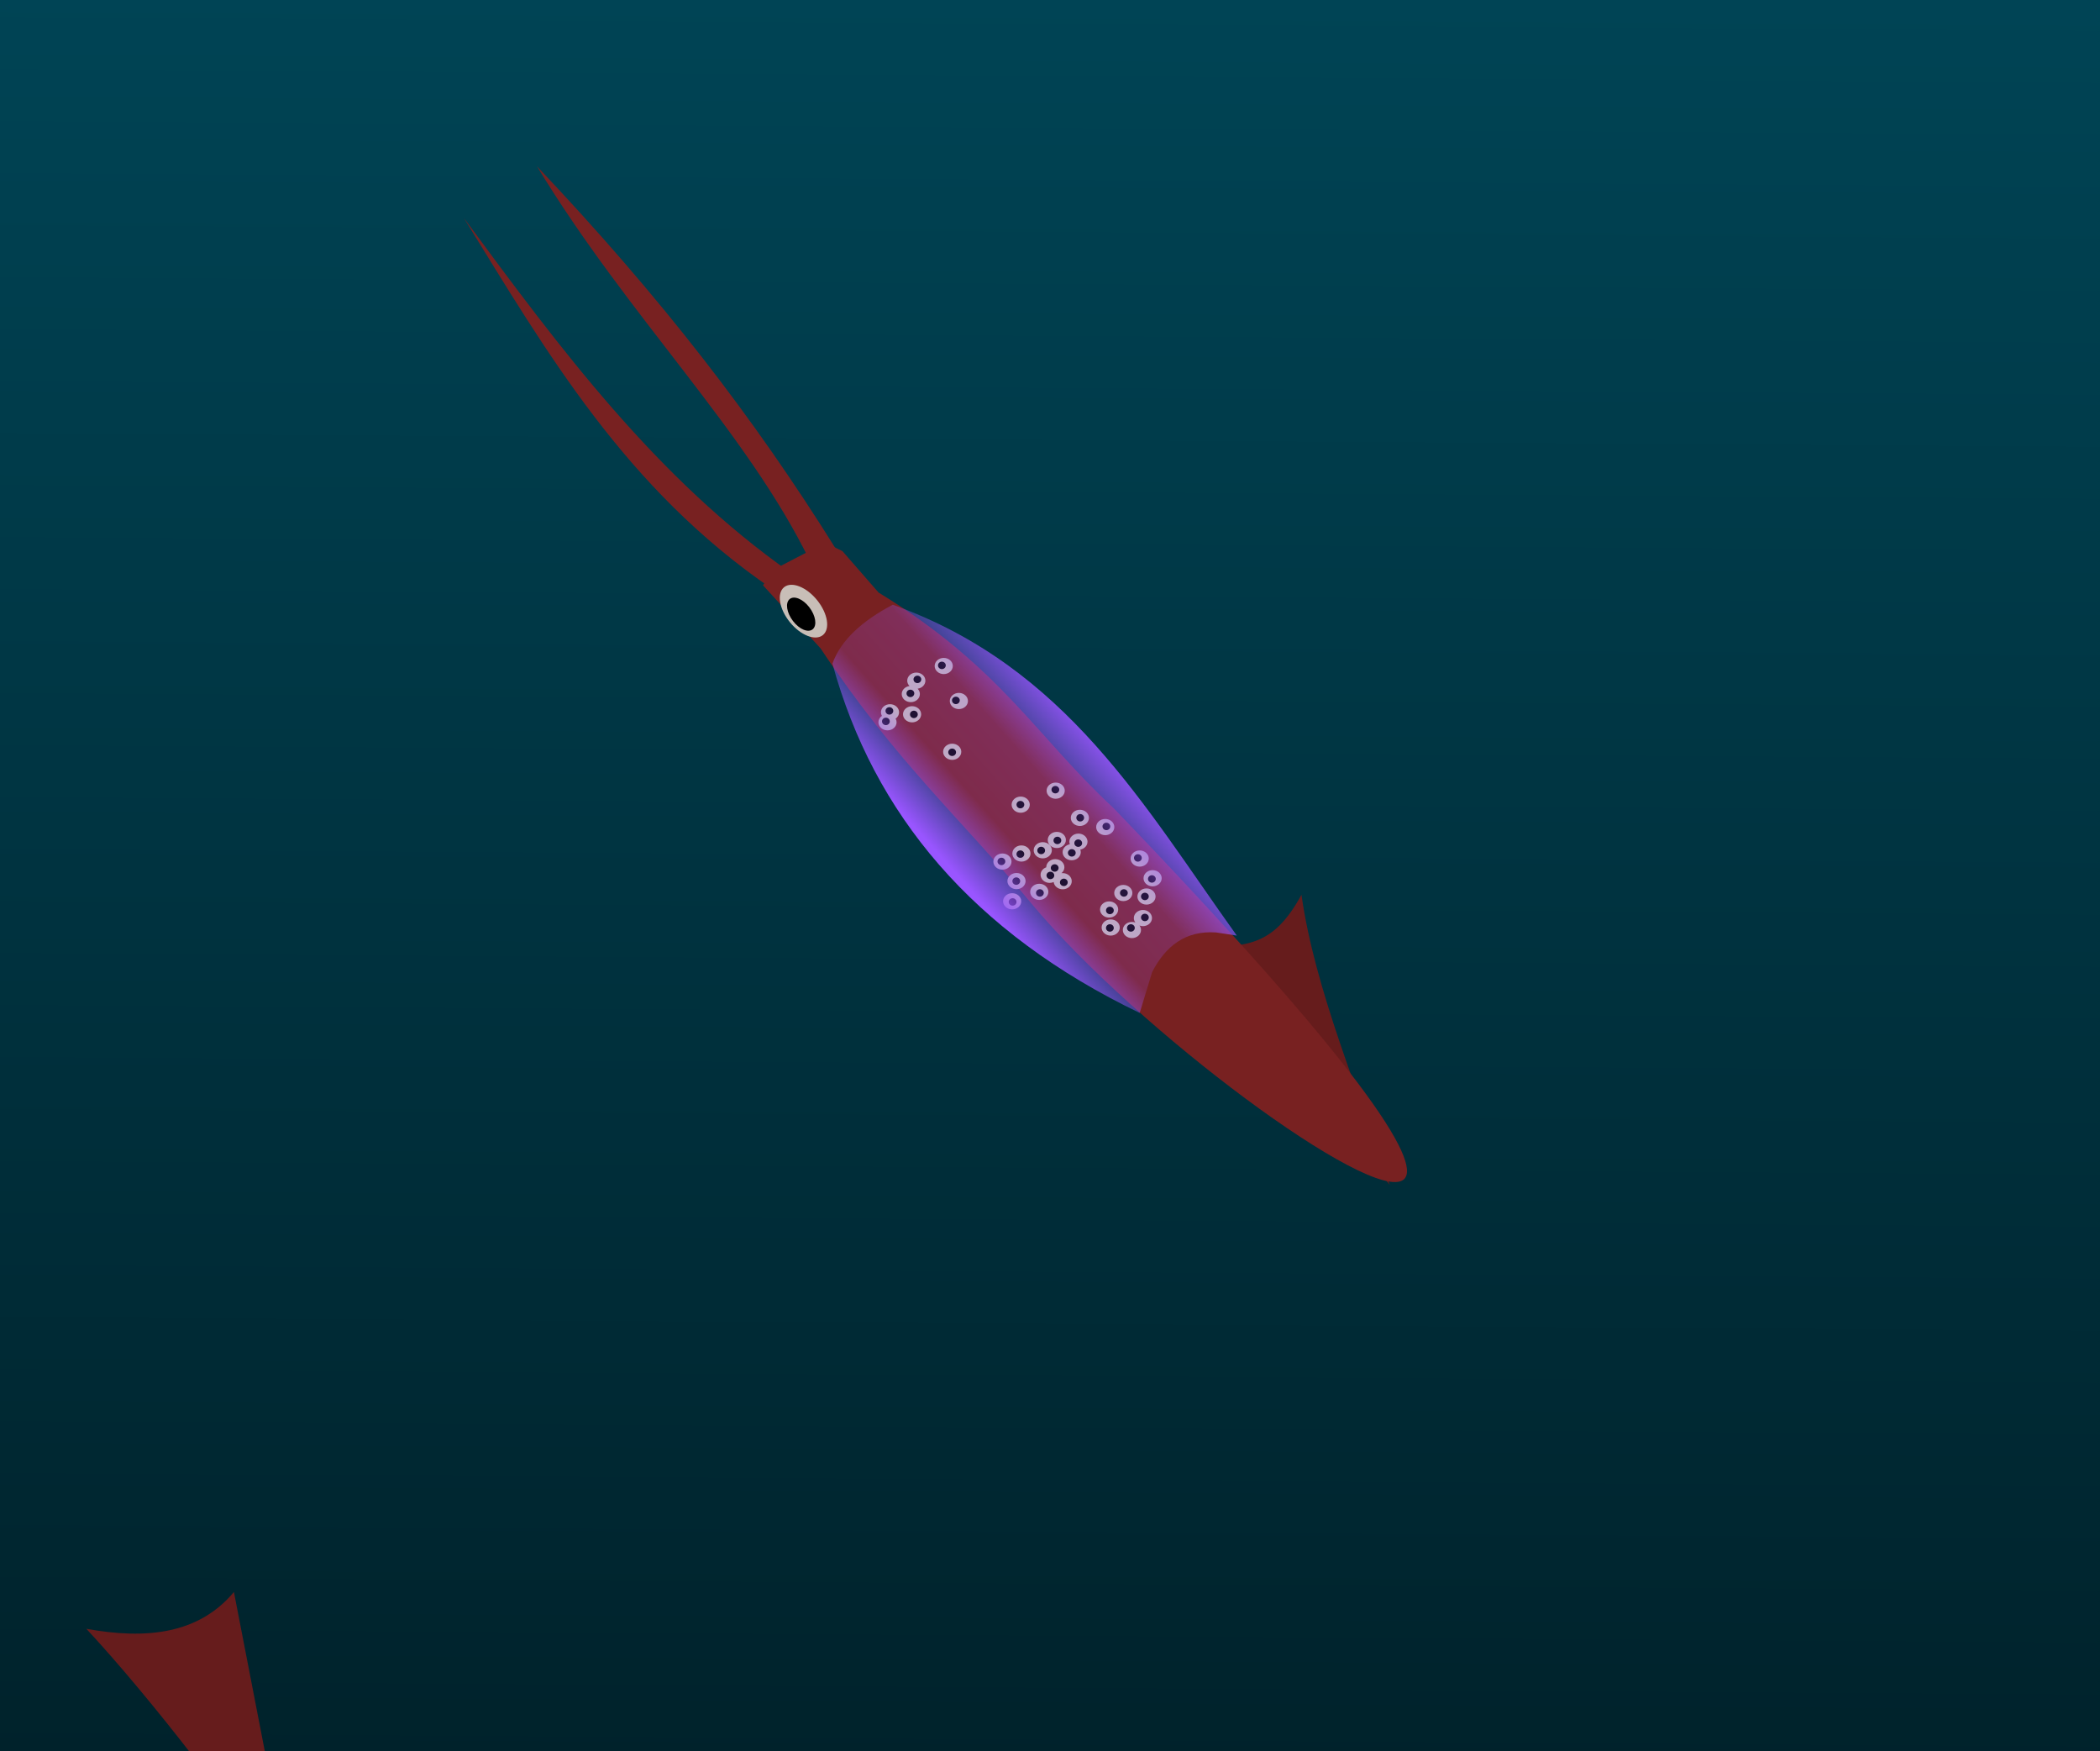
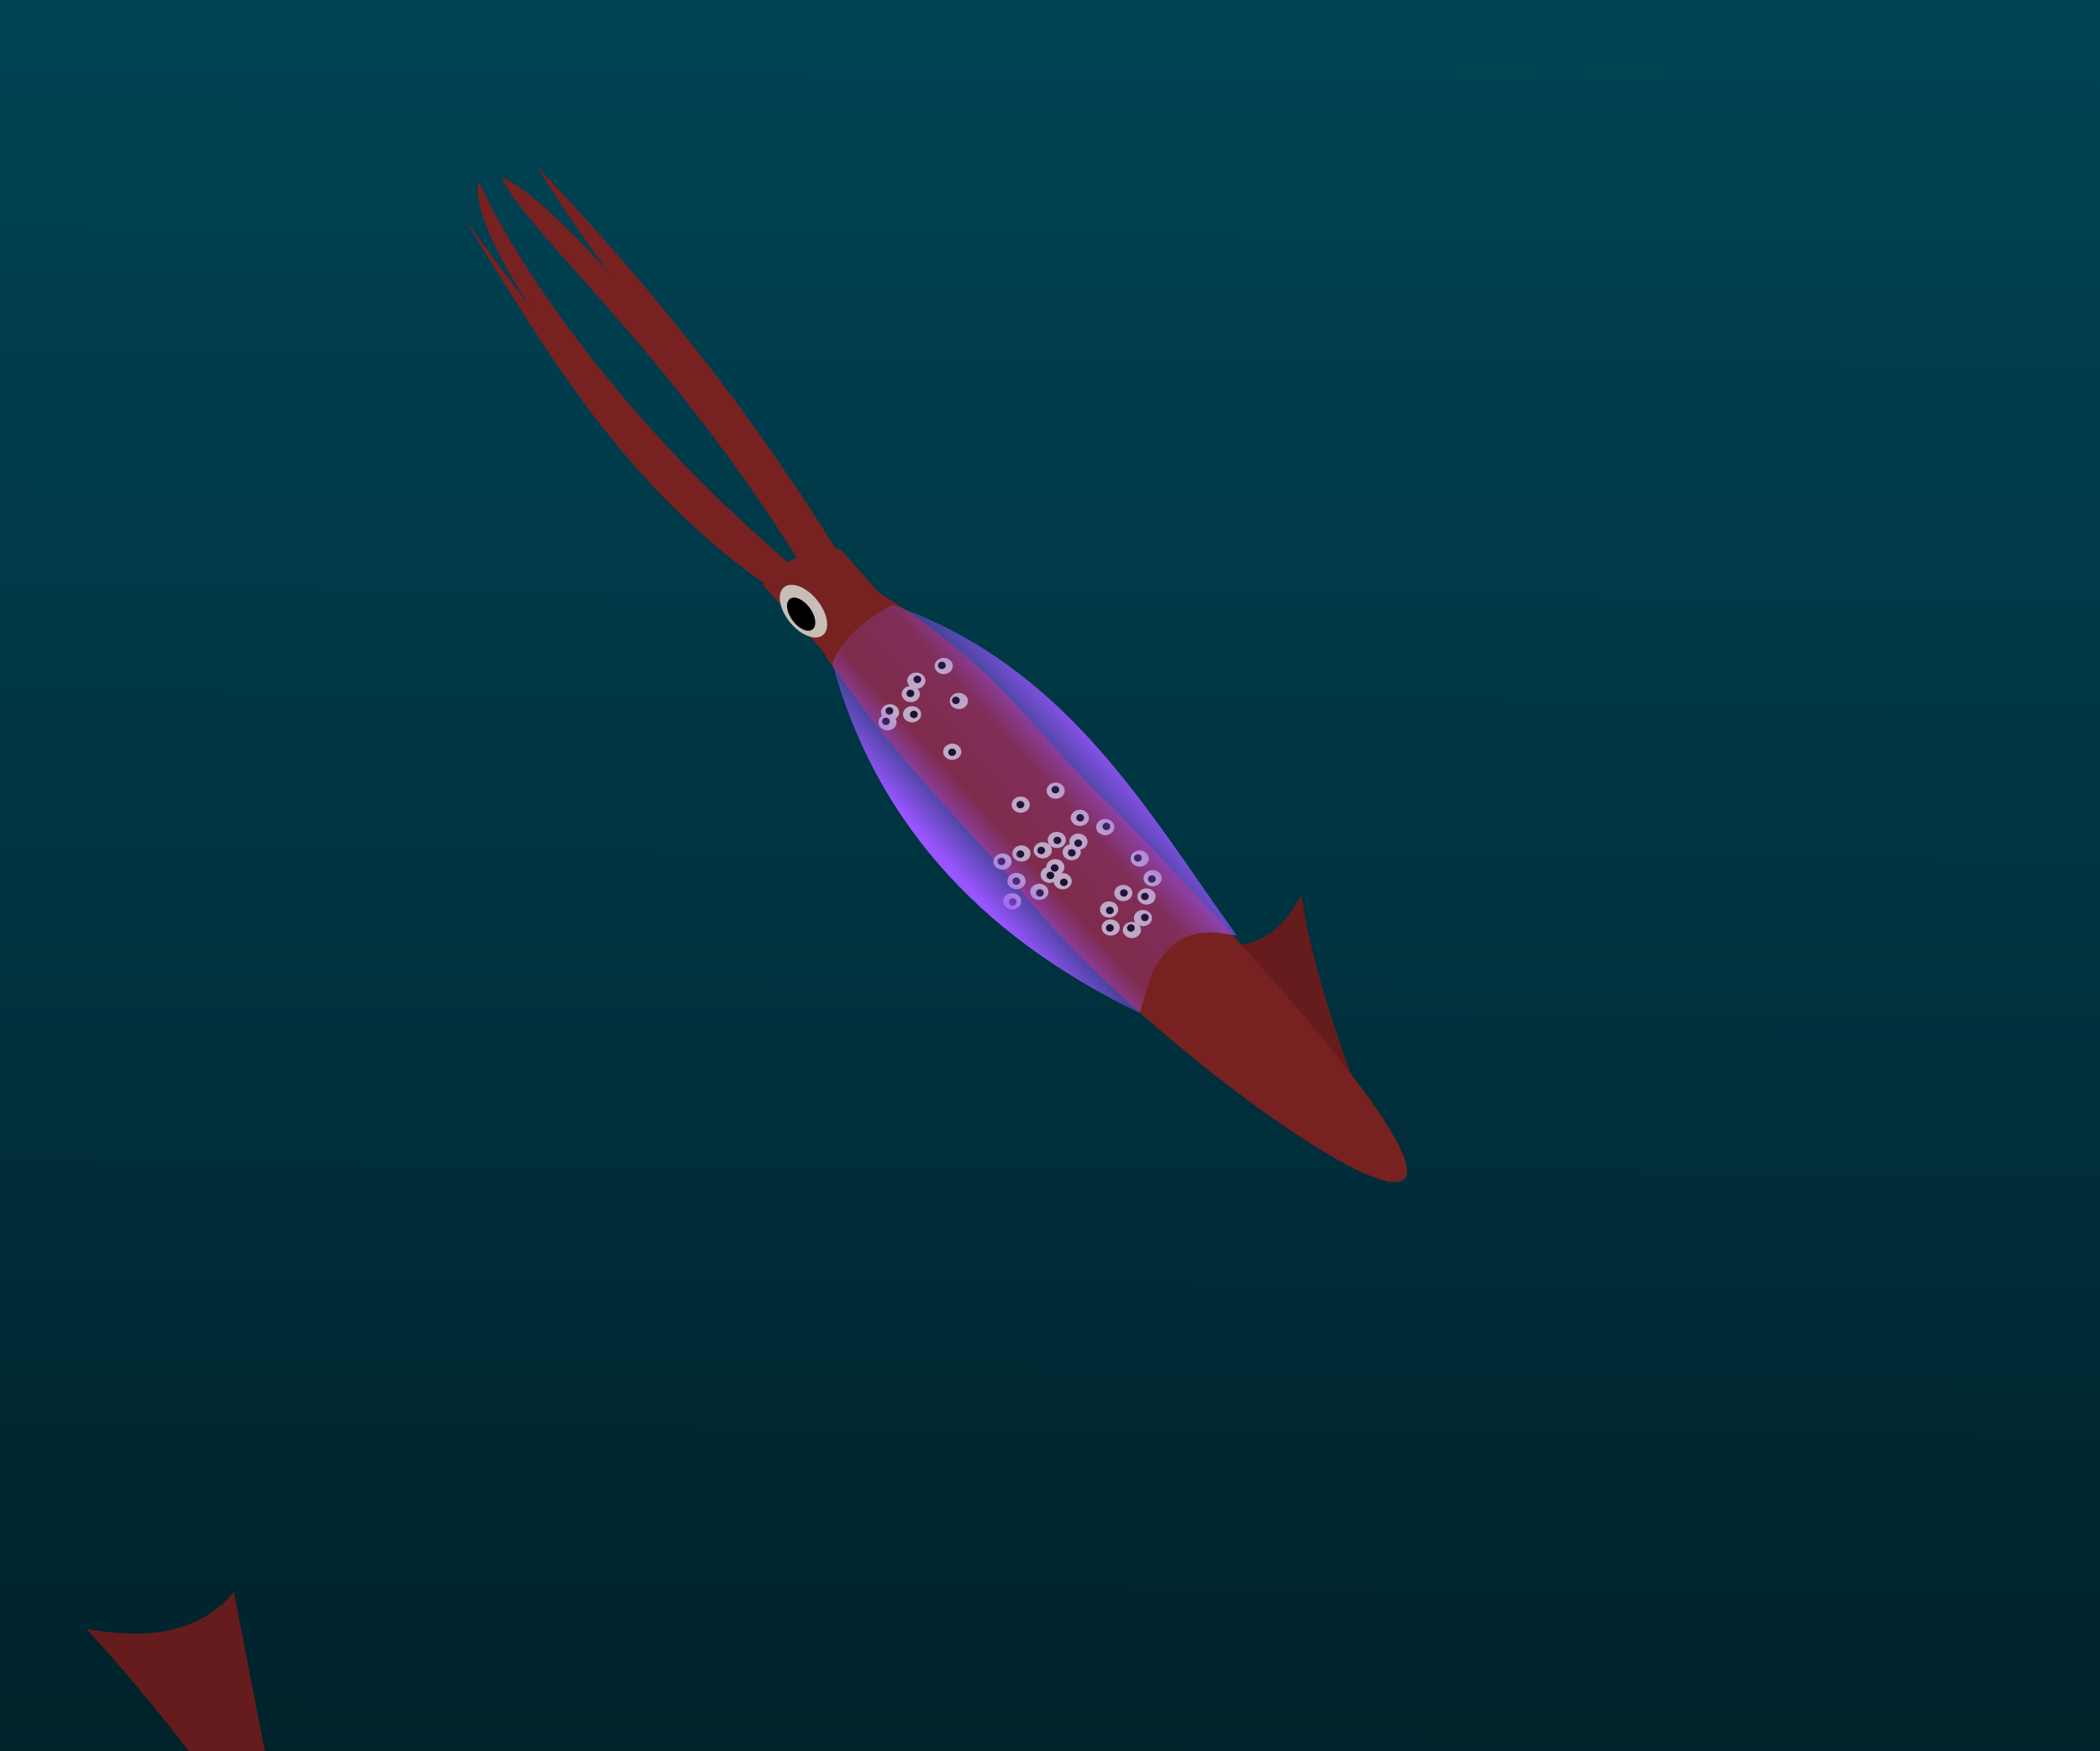
<svg xmlns="http://www.w3.org/2000/svg" xmlns:xlink="http://www.w3.org/1999/xlink" width="600" height="500" viewBox="0 0 600 500" version="1.1" id="svg1">
  <defs id="defs1">
    <linearGradient id="linearGradient8">
      <stop style="stop-color:#9955ff;stop-opacity:1;" offset="0" id="stop8" />
      <stop style="stop-color:#9955ff;stop-opacity:0.189;" offset="0.321" id="stop10" />
      <stop style="stop-color:#9955ff;stop-opacity:0.253;" offset="0.64" id="stop11" />
      <stop style="stop-color:#9955ff;stop-opacity:0.987;" offset="1" id="stop9" />
    </linearGradient>
    <linearGradient id="linearGradient2">
      <stop style="stop-color:#00222b;stop-opacity:1" offset="0" id="stop2" />
      <stop style="stop-color:#004455;stop-opacity:1" offset="1" id="stop3" />
    </linearGradient>
    <linearGradient xlink:href="#linearGradient2" id="linearGradient3" x1="315.013" y1="504.474" x2="318.322" y2="-0.462" gradientUnits="userSpaceOnUse" />
    <linearGradient xlink:href="#linearGradient8" id="linearGradient9" x1="49.07" y1="371.982" x2="106.328" y2="370.295" gradientUnits="userSpaceOnUse" />
  </defs>
  <g id="layer1">
    <rect style="fill:url(#linearGradient3);fill-opacity:1;fill-rule:evenodd;stroke-width:3;stroke-linecap:square" id="rect1" width="608.227" height="504.743" x="-3.308" y="-1.296" />
  </g>
  <g id="squid" style="display:inline">
    <animateTransform attributeName="transform" type="translate" values="0,-5; 0,5; 0,-5" dur="5s" repeatCount="indefinite" additive="replace" />
    <animateTransform attributeName="transform" type="rotate" values="0; -5; 0; 5; 0" dur="10s" repeatCount="indefinite" additive="sum" />
    <g id="flap2_anim_group">
      <path id="flap_2_path" style="display:inline;fill:#661c1c;fill-rule:evenodd;stroke-width:3;stroke-linecap:square" d="m 371.85,255.587 c -8.405,15.304 -15.92,14.79 -31.57,15.03 l 56.788,67.8 c -8.587,-25.949 -21.437,-55.912 -25.218,-82.83 z">
        <animate id="flap_2_animation" attributeName="d" dur="4s" repeatCount="indefinite" values="           m 371.85,255.587 c -8.405,15.304 -15.92,14.79 -31.57,15.03 l 56.788,67.8 c -8.587,-25.949 -21.437,-55.912 -25.218,-82.83 z;           m 371.85,255.587 c -7.506,12.521 -12.953,5.604 -31.57,15.03 l 56.788,67.8 c -15.379,-22.416 -30.013,-51.451 -25.218,-82.83 z;           m 371.85,255.587 c -4.236,15.644 -12.976,3.986 -31.57,15.03 l 56.788,67.8 c 12.817,-41.13 -12.727,-54.12 -25.218,-82.83 z;           m 371.85,255.587 c -18.251,-3.541 -16.046,14.55 -31.57,15.03 l 56.788,67.8 c 10.968,-34.029 -0.878,-64.406 -25.218,-82.83 z;           m 371.85,255.587 c -20.597,-9.451 -13.402,9.81 -31.57,15.03 l 56.788,67.8 c 6.291,-33.71 -22.875,-51.601 -25.218,-82.83 z;           m 367.05,254.302 c -8.405,15.304 -17.657,19.808 -26.77,16.315 l 56.788,67.8 c -4.186,-48.767 -26.237,-57.197 -30.018,-84.115 z;           m 371.85,255.587 c -8.405,15.304 -15.92,14.79 -31.57,15.03 l 56.788,67.8 c -8.587,-25.949 -21.437,-55.912 -25.218,-82.83 z" />
      </path>
    </g>
    <path style="fill:#782121;fill-rule:evenodd;stroke-width:3;stroke-linecap:square" d="m 41.233,271.616 -0.638,24.379 c -6.988,38.729 -4.764,62.983 -7.109,94.417 -3.278,46.963 10.568,129.503 21.99,130.429 7.428,0.602 13.832,-33.317 13.832,-133.995 -1.739,-30.101 4.688,-51.224 -5.715,-90.849 l 0.761,-15.682 -1.874,-5.127 -16.277,-4.8 z" transform="rotate(-43.88382)" id="path45" />
    <g transform="translate( -28 35 )">
      <g transform="rotate(-5)">
        <path id="flap_1" style="fill:#661c1c;fill-rule:evenodd;stroke-width:3;stroke-linecap:square" d="m 14.971,433.211 c 16.842,4.606 31.864,4.278 42.921,-6.799 l 9.212,87.959 C 54.433,490.152 31.681,454.651 14.971,433.211 Z">
          <animate attributeName="d" dur="4s" repeatCount="indefinite" values="           m 302.389,310.574 c 15.563,-7.916 26.461,-18.26 27.196,-33.894 l 65.966,58.909 c -25.664,-9.405 -66.377,-20.382 -93.162,-25.014 z;           m 302.389,310.574 c 15.563,-7.916 26.461,-18.26 27.196,-33.894 l 65.966,58.909 c -15.526,-15.961 -30.567,2.092 -93.162,-25.014 z;           m 302.389,310.574 c 24.984,-5.919 26.461,-18.26 27.196,-33.894 l 65.966,58.909 c -78.454,-57.14 -30.567,2.092 -93.162,-25.014 z;           m 311.353,288.617 c 24.984,-5.919 17.497,3.697 18.232,-11.937 l 65.966,58.909 c -37.336,3.587 -48.337,-53.709 -84.198,-46.971 z;           m 317.032,280.581 c 12.308,-3.422 11.818,11.733 12.554,-3.901 l 65.966,58.909 c -50.163,-9.848 -56.327,-31.641 -78.52,-55.007 z;           m 308.695,298.591 c 2.744,-10.443 26.336,-4.19 20.891,-21.911 l 65.966,58.909 C 325.676,350.44 341.251,287.256 308.695,298.591 Z;           m 302.389,310.574 c 15.563,-7.916 26.461,-18.26 27.196,-33.894 l 65.966,58.909 c -25.664,-9.405 -66.377,-20.382 -93.162,-25.014 z" />
        </path>
      </g>
    </g>
    <g id="tentacles_v2">
      <path id="tent_0" style="display:inline;fill:#782121;fill-opacity:1;stroke:none;stroke-width:1px;stroke-linecap:butt;stroke-linejoin:miter;stroke-opacity:1" d="m 239.248,157.481 -7.686,3.082 c -18.212,-37.503 -51.88,-69.775 -78.135,-113.054 35.167,37.142 61.981,71.671 85.821,109.972 z">
        <animate id="tent_0_anim" attributeName="d" dur="5s" repeatCount="indefinite" values="                 m 239.248,157.481 -7.686,3.082 c -18.212,-37.503 -51.88,-69.775 -78.135,-113.054 35.167,37.142 61.981,71.671 85.821,109.972 z;                 m 240.707,162.542 -4.734,-7.508 c 100.201,-8.203 28.001,-52.685 14.342,-85.853 46.198,41.894 80.042,86.873 -9.607,93.361 z;                 m 240.399,161.925 -7.975,-4.187 c -20.9,-39.758 35.9,-81.182 68.915,-74.726 -28.832,2.614 -79.998,36.107 -60.94,78.913 z;                 m 239.248,157.481 -7.686,3.082 c -18.212,-37.503 -51.88,-69.775 -78.135,-113.054 35.167,37.142 61.981,71.671 85.821,109.972 z" />
      </path>
      <path id="tent_1" style="fill:#782121;fill-opacity:1;stroke:none;stroke-width:1px;stroke-linecap:butt;stroke-linejoin:miter;stroke-opacity:1" d="M 220.631,168.233 C 178.577,139.479 156.171,100.547 132.527,62.255 c 27.432,37.195 54.912,74.348 93.644,101.545 z">
        <animate id="tent_1_anim" attributeName="d" dur="5s" repeatCount="indefinite" values="                 M 220.631,168.233 C 178.577,139.479 156.171,100.547 132.527,62.255 c 27.432,37.195 54.912,74.348 93.644,101.545 z;                 m 222.166,170.569 c -76.749,75.009 -77.891,-17.573 -92.653,-44.772 21.174,9.426 14.235,114.424 94.461,37.003 z;                 m 224.351,172.305 c -42.054,-28.754 -118.136,-24.361 -123.011,6.326 -0.7,-43.782 81.252,-39.629 119.985,-16.73 z;                 m 220.631,168.233 C 178.577,139.479 156.171,100.547 132.527,62.255 c 27.432,37.195 54.912,74.348 93.644,101.545 z" />
      </path>
+       <path id="tent_3" style="fill:#782121;stroke:none;stroke-width:1px;stroke-linecap:butt;stroke-linejoin:miter;stroke-opacity:1" d="M 223.538,166.53 C 177.382,130.027 132.069,67.403 136.872,51.788 c 5.535,13.312 33.092,62.296 90.334,110.574 z">
+         <animate id="tent_3_anim" attributeName="d" dur="5s" repeatCount="indefinite" values="                 M 223.538,166.53 C 177.382,130.027 132.069,67.403 136.872,51.788 c 5.535,13.312 33.092,62.296 90.334,110.574 z;                 m 227.648,173.893 c -59.495,101.355 -65.126,-39.34 -60.323,-54.956 6.333,11.6 10.29,141.151 55.956,44.519 z;                 m 229.127,171.658 c -42.059,-0.779 -38.925,59.498 -45.207,68.188 -8.975,-10.91 -2.066,-79.328 39.399,-77.026 z;                 M 223.538,166.53 C 177.382,130.027 132.069,67.403 136.872,51.788 c 5.535,13.312 33.092,62.296 90.334,110.574 z" />
+       </path>
+       <path id="tent_4" style="fill:#782121;stroke:none;stroke-width:1px;stroke-linecap:butt;stroke-linejoin:miter;stroke-opacity:1" d="M 228.813,161.18 C 189.927,98.582 150.097,66.298 143.26,50.482 c 15.576,7.374 45.289,41.507 92.315,105.849 2.656,8.044 -0.864,8.746 -6.762,4.849 z">
+         <animate id="tent_4_anim" attributeName="d" dur="5s" repeatCount="indefinite" values="                 M 228.813,161.18 C 189.927,98.582 150.097,66.298 143.26,50.482 c 15.576,7.374 45.289,41.507 92.315,105.849 2.656,8.044 -0.864,8.746 -6.762,4.849 z;                 m 234.845,159.284 c 99.49,41.044 0.177,-35.782 -1.273,-56.556 13.169,-1.377 125.701,115.626 9.712,71.448 -13.672,-2.987 -16.984,-16.449 -8.439,-14.892 z;                 m 238.518,155.505 c 7.636,-11.395 37.82,-55.619 78.796,0.12 -34.321,-14.947 -45.064,-37.08 -79.613,17.783 -13.672,-2.987 -6.624,-13.395 0.817,-17.903 z;                 M 228.813,161.18 C 189.927,98.582 150.097,66.298 143.26,50.482 c 15.576,7.374 45.289,41.507 92.315,105.849 2.656,8.044 -0.864,8.746 -6.762,4.849 z" />
+       </path>
    </g>
    <g id="g45">
      <path id="path6" style="fill:#c8beb7;fill-rule:evenodd;stroke-width:3.606;stroke-linecap:square" d="m 233.452,171.419 a 8.8,5.003 50.967 0 1 1.656,9.986 8.8,5.003 50.967 0 1 -9.428,-3.685 8.8,5.003 50.967 0 1 -1.656,-9.986 8.8,5.003 50.967 0 1 9.428,3.685 z" />
      <path id="path7" style="fill:#000000;fill-rule:evenodd;stroke-width:2.209;stroke-linecap:square" d="m 231.228,173.455 a 5.425,3.045 53.708 0 1 0.989,6.275 5.425,3.045 53.708 0 1 -5.63,-2.316 5.425,3.045 53.708 0 1 -0.989,-6.275 5.425,3.045 53.708 0 1 5.63,2.316 z" />
    </g>
    <g id="g44">
      <path id="ellipse11" style="fill:#c8beb7;fill-opacity:1;fill-rule:evenodd;stroke-width:2.021;stroke-linecap:square" d="m 269.639,187.924 a 2.594,2.313 0 0 0 -2.594,2.312 2.594,2.313 0 0 0 2.594,2.312 2.594,2.313 0 0 0 2.596,-2.312 2.594,2.313 0 0 0 -2.596,-2.312 z m -7.834,4.191 a 2.594,2.313 0 0 0 -2.596,2.314 2.594,2.313 0 0 0 0.656,1.533 2.594,2.313 0 0 0 -2.229,2.289 2.594,2.313 0 0 0 2.594,2.312 2.594,2.313 0 0 0 2.594,-2.312 2.594,2.313 0 0 0 -0.65,-1.533 2.594,2.313 0 0 0 2.225,-2.289 2.594,2.313 0 0 0 -2.594,-2.314 z m 12.158,5.807 a 2.594,2.313 0 0 0 -2.594,2.312 2.594,2.313 0 0 0 2.594,2.312 2.594,2.313 0 0 0 2.596,-2.312 2.594,2.313 0 0 0 -2.596,-2.312 z m -19.672,3.225 a 2.594,2.313 0 0 0 -2.594,2.314 2.594,2.313 0 0 0 0.277,1.031 2.594,2.313 0 0 0 -0.996,1.816 2.594,2.313 0 0 0 2.594,2.312 2.594,2.313 0 0 0 2.594,-2.312 2.594,2.313 0 0 0 -0.275,-1.033 2.594,2.313 0 0 0 0.996,-1.814 2.594,2.313 0 0 0 -2.596,-2.314 z m 6.303,0.568 a 2.594,2.313 0 0 0 -2.594,2.312 2.594,2.313 0 0 0 2.594,2.314 2.594,2.313 0 0 0 2.594,-2.314 2.594,2.313 0 0 0 -2.594,-2.312 z m 11.465,10.711 a 2.594,2.313 0 0 0 -2.596,2.312 2.594,2.313 0 0 0 2.596,2.314 2.594,2.313 0 0 0 2.594,-2.314 2.594,2.313 0 0 0 -2.594,-2.312 z m 29.564,11.109 a 2.594,2.313 0 0 0 -2.594,2.312 2.594,2.313 0 0 0 2.594,2.312 2.594,2.313 0 0 0 2.596,-2.312 2.594,2.313 0 0 0 -2.596,-2.312 z m -9.996,4 a 2.594,2.313 0 0 0 -2.594,2.312 2.594,2.313 0 0 0 2.594,2.312 2.594,2.313 0 0 0 2.594,-2.312 2.594,2.313 0 0 0 -2.594,-2.312 z m 16.908,3.768 a 2.594,2.313 0 0 0 -2.594,2.314 2.594,2.313 0 0 0 2.594,2.312 2.594,2.313 0 0 0 2.596,-2.312 2.594,2.313 0 0 0 -2.596,-2.314 z m 7.254,2.625 a 2.594,2.313 0 0 0 -2.596,2.312 2.594,2.313 0 0 0 2.596,2.314 2.594,2.313 0 0 0 2.594,-2.314 2.594,2.313 0 0 0 -2.594,-2.312 z m -13.84,3.688 a 2.594,2.313 0 0 0 -2.594,2.312 2.594,2.313 0 0 0 2.594,2.314 2.594,2.313 0 0 0 2.594,-2.314 2.594,2.313 0 0 0 -2.594,-2.312 z m 6.176,0.494 a 2.594,2.313 0 0 0 -2.594,2.314 2.594,2.313 0 0 0 0.141,0.736 2.594,2.313 0 0 0 -2.068,2.26 2.594,2.313 0 0 0 2.594,2.312 2.594,2.313 0 0 0 2.594,-2.312 2.594,2.313 0 0 0 -0.137,-0.738 2.594,2.313 0 0 0 2.066,-2.258 2.594,2.313 0 0 0 -2.596,-2.314 z m -10.193,2.447 a 2.594,2.313 0 0 0 -2.594,2.314 2.594,2.313 0 0 0 2.594,2.312 2.594,2.313 0 0 0 2.594,-2.312 2.594,2.313 0 0 0 -2.594,-2.314 z m -6.098,0.928 a 2.594,2.313 0 0 0 -2.596,2.312 2.594,2.313 0 0 0 2.596,2.312 2.594,2.313 0 0 0 2.594,-2.312 2.594,2.313 0 0 0 -2.594,-2.312 z m 33.791,1.436 a 2.594,2.313 0 0 0 -2.594,2.314 2.594,2.313 0 0 0 2.594,2.312 2.594,2.313 0 0 0 2.594,-2.312 2.594,2.313 0 0 0 -2.594,-2.314 z m -39.217,0.873 a 2.594,2.313 0 0 0 -2.594,2.312 2.594,2.313 0 0 0 2.594,2.312 2.594,2.313 0 0 0 2.596,-2.312 2.594,2.313 0 0 0 -2.596,-2.312 z m 15.113,1.611 a 2.594,2.313 0 0 0 -2.594,2.312 2.594,2.313 0 0 0 0.002,0.023 2.594,2.313 0 0 0 -1.625,2.139 2.594,2.313 0 0 0 2.594,2.314 2.594,2.313 0 0 0 1.15,-0.244 2.594,2.313 0 0 0 2.574,2.072 2.594,2.313 0 0 0 2.594,-2.312 2.594,2.313 0 0 0 -2.594,-2.314 2.594,2.313 0 0 0 -0.348,0.021 2.594,2.313 0 0 0 0.84,-1.699 2.594,2.313 0 0 0 -2.594,-2.312 z m 27.797,3.145 a 2.594,2.313 0 0 0 -2.594,2.314 2.594,2.313 0 0 0 2.594,2.312 2.594,2.313 0 0 0 2.596,-2.312 2.594,2.313 0 0 0 -2.596,-2.314 z m -38.891,0.812 a 2.594,2.313 0 0 0 -2.596,2.312 2.594,2.313 0 0 0 2.596,2.314 2.594,2.313 0 0 0 2.594,-2.314 2.594,2.313 0 0 0 -2.594,-2.312 z m 6.506,3.078 a 2.594,2.313 0 0 0 -2.594,2.314 2.594,2.313 0 0 0 2.594,2.312 2.594,2.313 0 0 0 2.594,-2.312 2.594,2.313 0 0 0 -2.594,-2.314 z m 24.01,0.33 a 2.594,2.313 0 0 0 -2.594,2.314 2.594,2.313 0 0 0 2.594,2.312 2.594,2.313 0 0 0 2.594,-2.312 2.594,2.313 0 0 0 -2.594,-2.314 z m 6.627,0.998 a 2.594,2.313 0 0 0 -2.594,2.312 2.594,2.313 0 0 0 2.594,2.314 2.594,2.313 0 0 0 2.594,-2.314 2.594,2.313 0 0 0 -2.594,-2.312 z m -38.385,1.367 a 2.594,2.313 0 0 0 -2.594,2.312 2.594,2.313 0 0 0 2.594,2.312 2.594,2.313 0 0 0 2.594,-2.312 2.594,2.313 0 0 0 -2.594,-2.312 z m 27.703,2.34 a 2.594,2.313 0 0 0 -2.594,2.314 2.594,2.313 0 0 0 2.594,2.312 2.594,2.313 0 0 0 2.596,-2.312 2.594,2.313 0 0 0 -2.596,-2.314 z m 9.658,2.451 a 2.594,2.313 0 0 0 -2.594,2.312 2.594,2.313 0 0 0 0.432,1.273 2.594,2.313 0 0 0 -0.979,-0.172 2.594,2.313 0 0 0 -2.594,2.312 2.594,2.313 0 0 0 2.594,2.314 2.594,2.313 0 0 0 2.594,-2.314 2.594,2.313 0 0 0 -0.434,-1.279 2.594,2.313 0 0 0 0.98,0.178 2.594,2.313 0 0 0 2.596,-2.312 2.594,2.313 0 0 0 -2.596,-2.312 z m -9.203,2.695 a 2.594,2.313 0 0 0 -2.594,2.312 2.594,2.313 0 0 0 2.594,2.314 2.594,2.313 0 0 0 2.596,-2.314 2.594,2.313 0 0 0 -2.596,-2.312 z" />
      <path id="ellipse43" style="fill:#000000;fill-opacity:1;fill-rule:evenodd;stroke-width:0.896;stroke-linecap:square" d="M 269.111,189 A 1.112,1.061 0 0 0 268,190.061 a 1.112,1.061 0 0 0 1.111,1.062 1.112,1.061 0 0 0 1.111,-1.062 A 1.112,1.061 0 0 0 269.111,189 Z m -7,4 A 1.112,1.061 0 0 0 261,194.061 a 1.112,1.061 0 0 0 1.111,1.062 1.112,1.061 0 0 0 1.111,-1.062 A 1.112,1.061 0 0 0 262.111,193 Z m -2,4 A 1.112,1.061 0 0 0 259,198.061 a 1.112,1.061 0 0 0 1.111,1.062 1.112,1.061 0 0 0 1.111,-1.062 A 1.112,1.061 0 0 0 260.111,197 Z m 13,2 A 1.112,1.061 0 0 0 272,200.061 a 1.112,1.061 0 0 0 1.111,1.062 1.112,1.061 0 0 0 1.111,-1.062 A 1.112,1.061 0 0 0 273.111,199 Z m -19,3 A 1.112,1.061 0 0 0 253,203.061 a 1.112,1.061 0 0 0 1.111,1.062 1.112,1.061 0 0 0 1.111,-1.062 A 1.112,1.061 0 0 0 254.111,202 Z m 7,1 A 1.112,1.061 0 0 0 260,204.061 a 1.112,1.061 0 0 0 1.111,1.062 1.112,1.061 0 0 0 1.111,-1.062 A 1.112,1.061 0 0 0 261.111,203 Z m -8,2 A 1.112,1.061 0 0 0 252,206.061 a 1.112,1.061 0 0 0 1.111,1.062 1.112,1.061 0 0 0 1.111,-1.062 A 1.112,1.061 0 0 0 253.111,205 Z m 18.93,8.818 a 1.112,1.061 0 0 0 -1.111,1.061 1.112,1.061 0 0 0 1.111,1.062 1.112,1.061 0 0 0 1.113,-1.062 1.112,1.061 0 0 0 -1.113,-1.061 z m 29.494,10.684 a 1.112,1.061 0 0 0 -1.111,1.061 1.112,1.061 0 0 0 1.111,1.062 1.112,1.061 0 0 0 1.111,-1.062 1.112,1.061 0 0 0 -1.111,-1.061 z m -9.994,4.27 a 1.112,1.061 0 0 0 -1.111,1.061 1.112,1.061 0 0 0 1.111,1.061 1.112,1.061 0 0 0 1.111,-1.061 1.112,1.061 0 0 0 -1.111,-1.061 z m 17.092,3.754 a 1.112,1.061 0 0 0 -1.111,1.061 1.112,1.061 0 0 0 1.111,1.061 1.112,1.061 0 0 0 1.111,-1.061 1.112,1.061 0 0 0 -1.111,-1.061 z M 316.111,235 A 1.112,1.061 0 0 0 315,236.061 a 1.112,1.061 0 0 0 1.111,1.062 1.112,1.061 0 0 0 1.111,-1.062 A 1.112,1.061 0 0 0 316.111,235 Z m -14,4 A 1.112,1.061 0 0 0 301,240.061 a 1.112,1.061 0 0 0 1.111,1.062 1.112,1.061 0 0 0 1.111,-1.062 A 1.112,1.061 0 0 0 302.111,239 Z m 5.953,0.775 a 1.112,1.061 0 0 0 -1.111,1.062 1.112,1.061 0 0 0 1.111,1.061 1.112,1.061 0 0 0 1.111,-1.061 1.112,1.061 0 0 0 -1.111,-1.062 z m -10.58,2.092 a 1.112,1.061 0 0 0 -1.111,1.061 1.112,1.061 0 0 0 1.111,1.061 1.112,1.061 0 0 0 1.111,-1.061 1.112,1.061 0 0 0 -1.111,-1.061 z m 8.746,0.686 a 1.112,1.061 0 0 0 -1.111,1.061 1.112,1.061 0 0 0 1.111,1.062 1.112,1.061 0 0 0 1.111,-1.062 1.112,1.061 0 0 0 -1.111,-1.061 z m -14.699,0.357 a 1.112,1.061 0 0 0 -1.111,1.061 1.112,1.061 0 0 0 1.111,1.061 1.112,1.061 0 0 0 1.111,-1.061 1.112,1.061 0 0 0 -1.111,-1.061 z M 325.111,244 A 1.112,1.061 0 0 0 324,245.061 a 1.112,1.061 0 0 0 1.111,1.062 1.112,1.061 0 0 0 1.111,-1.062 A 1.112,1.061 0 0 0 325.111,244 Z m -39,1 A 1.112,1.061 0 0 0 285,246.061 a 1.112,1.061 0 0 0 1.111,1.062 1.112,1.061 0 0 0 1.111,-1.062 A 1.112,1.061 0 0 0 286.111,245 Z m 15.23,1.869 a 1.112,1.061 0 0 0 -1.111,1.061 1.112,1.061 0 0 0 1.111,1.062 1.112,1.061 0 0 0 1.111,-1.062 1.112,1.061 0 0 0 -1.111,-1.061 z M 300.111,249 A 1.112,1.061 0 0 0 299,250.061 a 1.112,1.061 0 0 0 1.111,1.062 1.112,1.061 0 0 0 1.111,-1.062 A 1.112,1.061 0 0 0 300.111,249 Z m 29,1 A 1.112,1.061 0 0 0 328,251.061 a 1.112,1.061 0 0 0 1.111,1.062 1.112,1.061 0 0 0 1.111,-1.062 A 1.112,1.061 0 0 0 329.111,250 Z m -38.75,0.623 a 1.112,1.061 0 0 0 -1.111,1.061 1.112,1.061 0 0 0 1.111,1.062 1.112,1.061 0 0 0 1.111,-1.062 1.112,1.061 0 0 0 -1.111,-1.061 z m 13.59,0.354 a 1.112,1.061 0 0 0 -1.111,1.062 1.112,1.061 0 0 0 1.111,1.061 1.112,1.061 0 0 0 1.111,-1.061 1.112,1.061 0 0 0 -1.111,-1.062 z M 297.111,254 A 1.112,1.061 0 0 0 296,255.061 a 1.112,1.061 0 0 0 1.111,1.062 1.112,1.061 0 0 0 1.111,-1.062 A 1.112,1.061 0 0 0 297.111,254 Z m 24,0 A 1.112,1.061 0 0 0 320,255.061 a 1.112,1.061 0 0 0 1.111,1.062 1.112,1.061 0 0 0 1.111,-1.062 A 1.112,1.061 0 0 0 321.111,254 Z m 6,1 A 1.112,1.061 0 0 0 326,256.061 a 1.112,1.061 0 0 0 1.111,1.062 1.112,1.061 0 0 0 1.111,-1.062 A 1.112,1.061 0 0 0 327.111,255 Z m -37.797,1.572 a 1.112,1.061 0 0 0 -1.111,1.061 1.112,1.061 0 0 0 1.111,1.061 1.112,1.061 0 0 0 1.111,-1.061 1.112,1.061 0 0 0 -1.111,-1.061 z M 317.111,259 A 1.112,1.061 0 0 0 316,260.061 a 1.112,1.061 0 0 0 1.111,1.062 1.112,1.061 0 0 0 1.111,-1.062 A 1.112,1.061 0 0 0 317.111,259 Z m 10,2 A 1.112,1.061 0 0 0 326,262.061 a 1.112,1.061 0 0 0 1.111,1.062 1.112,1.061 0 0 0 1.111,-1.062 A 1.112,1.061 0 0 0 327.111,261 Z m -10,3 A 1.112,1.061 0 0 0 316,265.061 a 1.112,1.061 0 0 0 1.111,1.062 1.112,1.061 0 0 0 1.111,-1.062 A 1.112,1.061 0 0 0 317.111,264 Z m 6,0 A 1.112,1.061 0 0 0 322,265.061 a 1.112,1.061 0 0 0 1.111,1.062 1.112,1.061 0 0 0 1.111,-1.062 A 1.112,1.061 0 0 0 323.111,264 Z" />
    </g>
    <path id="rect8" style="fill:url(#linearGradient9);fill-opacity:1;fill-rule:evenodd;stroke-width:3;stroke-linecap:square" transform="rotate(-39.98576)" d="m 60.416,298.086 c 6.187,-3.642 14.403,-3.898 24.016,-1.826 26.664,45.552 18.022,90.357 14.591,135.575 l -3.981,-4.509 c -6.281,-6.021 -13.48,-6.281 -21.234,-3.054 l -10.239,6.672 C 41.808,382.764 41.804,338.675 60.416,298.086 Z" />
  </g>
</svg>
